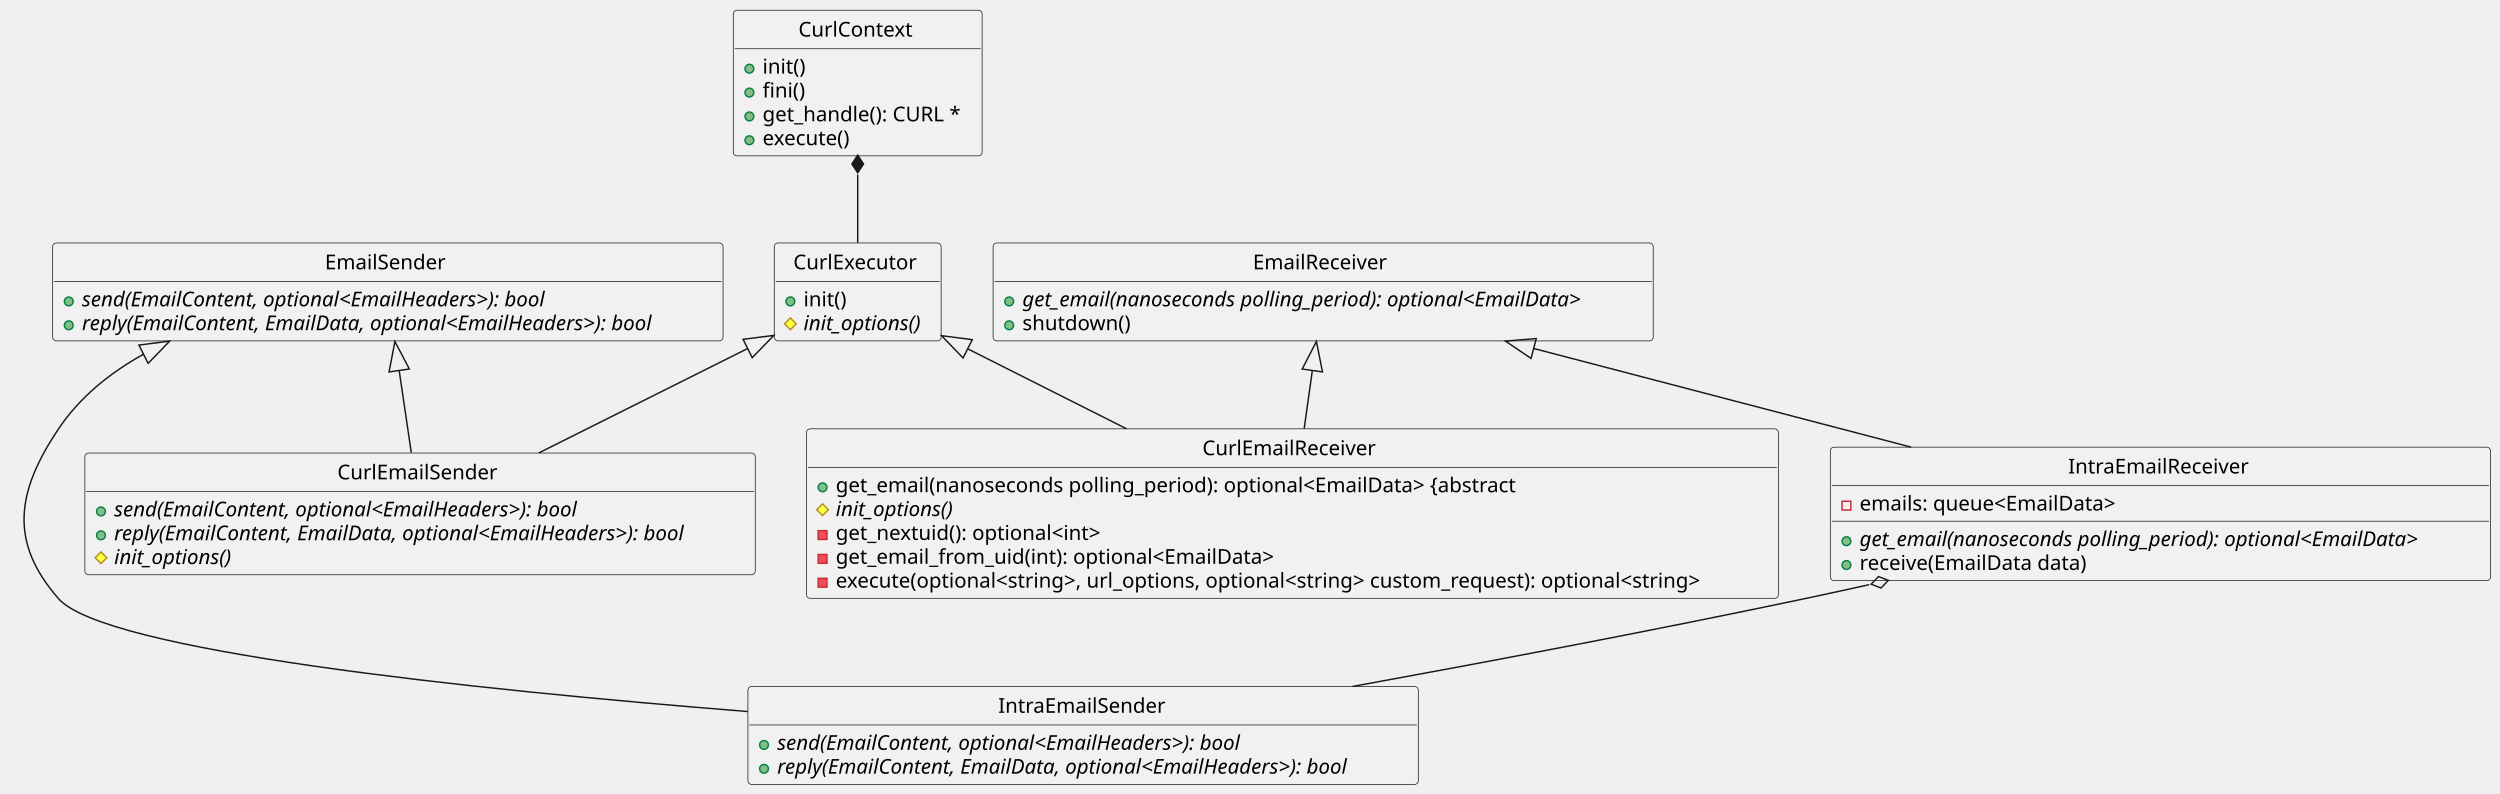
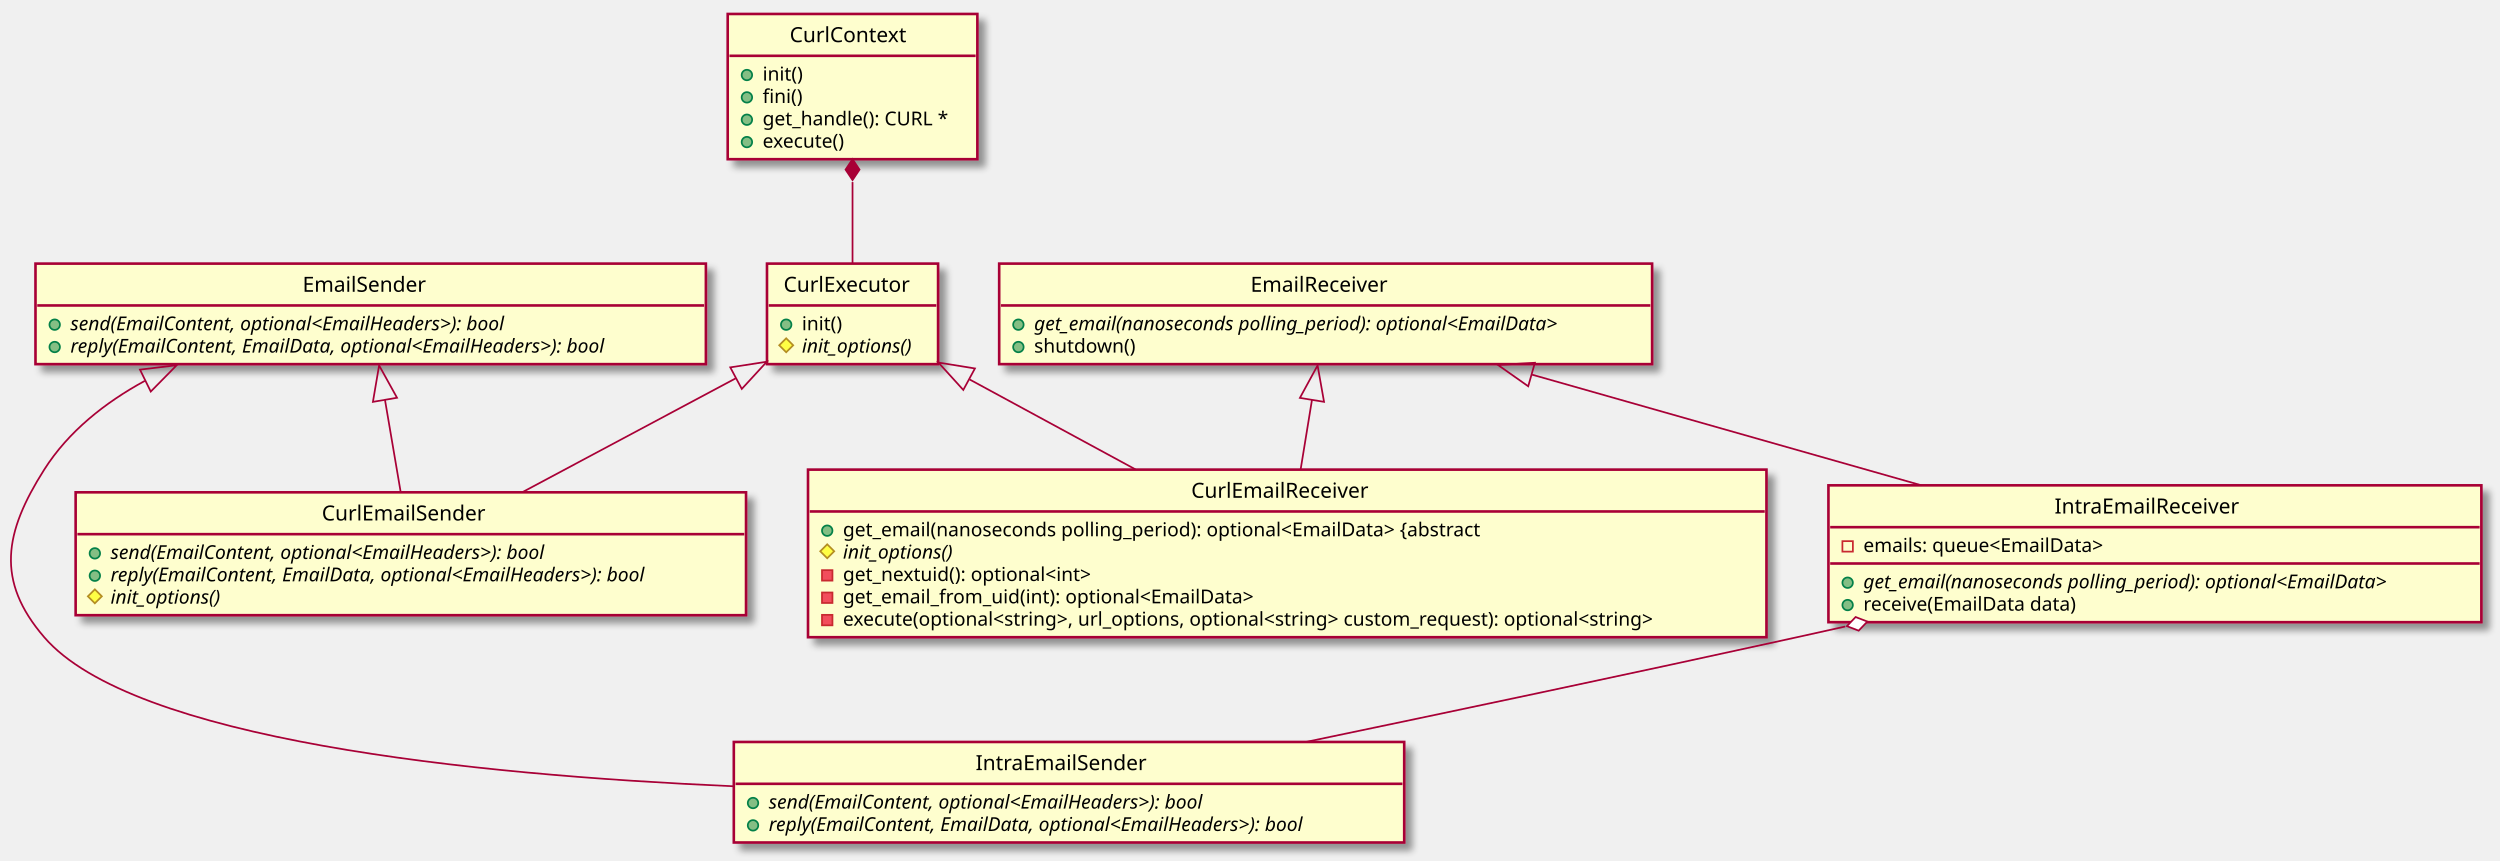
- <svg xmlns="http://www.w3.org/2000/svg" contentStyleType="text/css" height="542px" preserveAspectRatio="none" style="width:1708px;height:542px;background:#FFFFFF;" version="1.1" viewBox="0 0 1708 542" width="1708px" zoomAndPan="magnify">
-   <defs />
+ <svg xmlns="http://www.w3.org/2000/svg" contentScriptType="application/ecmascript" contentStyleType="text/css" height="493px" preserveAspectRatio="none" style="width:1432px;height:493px;" version="1.1" viewBox="0 0 1432 493" width="1432px" zoomAndPan="magnify">
+   <defs>
+     <filter height="300%" id="fcuzllj5cbez6" width="300%" x="-1" y="-1">
+       <feGaussianBlur result="blurOut" stdDeviation="2.0" />
+       <feColorMatrix in="blurOut" result="blurOut2" type="matrix" values="0 0 0 0 0 0 0 0 0 0 0 0 0 0 0 0 0 0 .4 0" />
+       <feOffset dx="4.0" dy="4.0" in="blurOut2" result="blurOut3" />
+       <feBlend in="SourceGraphic" in2="blurOut3" mode="normal" />
+     </filter>
+   </defs>
  <g>
-     <g id="elem_CurlContext">
-       <rect codeLine="7" fill="#F1F1F1" height="99.484" id="CurlContext" rx="2.5" ry="2.5" style="stroke:#181818;stroke-width:0.5;" width="170" x="500.98" y="7" />
-       <text fill="#000000" font-family="sans-serif" font-size="14" lengthAdjust="spacing" textLength="81" x="545.48" y="24.995">CurlContext</text>
-       <line style="stroke:#181818;stroke-width:0.5;" x1="501.98" x2="669.98" y1="33.297" y2="33.297" />
-       <ellipse cx="511.98" cy="46.945" fill="#84BE84" rx="3" ry="3" style="stroke:#038048;stroke-width:1.0;" />
-       <text fill="#000000" font-family="sans-serif" font-size="14" lengthAdjust="spacing" textLength="30" x="520.98" y="50.292">init()</text>
-       <ellipse cx="511.98" cy="63.242" fill="#84BE84" rx="3" ry="3" style="stroke:#038048;stroke-width:1.0;" />
-       <text fill="#000000" font-family="sans-serif" font-size="14" lengthAdjust="spacing" textLength="29" x="520.98" y="66.589">fini()</text>
-       <ellipse cx="511.98" cy="79.539" fill="#84BE84" rx="3" ry="3" style="stroke:#038048;stroke-width:1.0;" />
-       <text fill="#000000" font-family="sans-serif" font-size="14" lengthAdjust="spacing" textLength="144" x="520.98" y="82.886">get_handle(): CURL *</text>
-       <ellipse cx="511.98" cy="95.836" fill="#84BE84" rx="3" ry="3" style="stroke:#038048;stroke-width:1.0;" />
-       <text fill="#000000" font-family="sans-serif" font-size="14" lengthAdjust="spacing" textLength="66" x="520.98" y="99.183">execute()</text>
-     </g>
-     <g id="elem_CurlExecutor">
-       <rect codeLine="14" fill="#F1F1F1" height="66.891" id="CurlExecutor" rx="2.5" ry="2.5" style="stroke:#181818;stroke-width:0.5;" width="114" x="528.98" y="166" />
-       <text fill="#000000" font-family="sans-serif" font-size="14" lengthAdjust="spacing" textLength="88" x="541.98" y="183.995">CurlExecutor</text>
-       <line style="stroke:#181818;stroke-width:0.5;" x1="529.98" x2="641.98" y1="192.297" y2="192.297" />
-       <ellipse cx="539.98" cy="205.945" fill="#84BE84" rx="3" ry="3" style="stroke:#038048;stroke-width:1.0;" />
-       <text fill="#000000" font-family="sans-serif" font-size="14" lengthAdjust="spacing" textLength="30" x="548.98" y="209.292">init()</text>
-       <polygon fill="#FFFF44" points="539.98,217.242,543.98,221.242,539.98,225.242,535.98,221.242" style="stroke:#B38D22;stroke-width:1.0;" />
-       <text fill="#000000" font-family="sans-serif" font-size="14" font-style="italic" lengthAdjust="spacing" textLength="88" x="548.98" y="225.589">init_options()</text>
-     </g>
-     <g id="elem_EmailSender">
-       <rect codeLine="21" fill="#F1F1F1" height="66.891" id="EmailSender" rx="2.5" ry="2.5" style="stroke:#181818;stroke-width:0.5;" width="458" x="35.98" y="166" />
-       <text fill="#000000" font-family="sans-serif" font-size="14" lengthAdjust="spacing" textLength="86" x="221.98" y="183.995">EmailSender</text>
-       <line style="stroke:#181818;stroke-width:0.5;" x1="36.98" x2="492.98" y1="192.297" y2="192.297" />
-       <ellipse cx="46.98" cy="205.945" fill="#84BE84" rx="3" ry="3" style="stroke:#038048;stroke-width:1.0;" />
-       <text fill="#000000" font-family="sans-serif" font-size="14" font-style="italic" lengthAdjust="spacing" textLength="356" x="55.98" y="209.292">send(EmailContent, optional&lt;EmailHeaders&gt;): bool</text>
-       <ellipse cx="46.98" cy="222.242" fill="#84BE84" rx="3" ry="3" style="stroke:#038048;stroke-width:1.0;" />
-       <text fill="#000000" font-family="sans-serif" font-size="14" font-style="italic" lengthAdjust="spacing" textLength="432" x="55.98" y="225.589">reply(EmailContent, EmailData, optional&lt;EmailHeaders&gt;): bool</text>
-     </g>
-     <g id="elem_CurlEmailSender">
-       <rect codeLine="26" fill="#F1F1F1" height="83.188" id="CurlEmailSender" rx="2.5" ry="2.5" style="stroke:#181818;stroke-width:0.5;" width="458" x="57.98" y="309.5" />
-       <text fill="#000000" font-family="sans-serif" font-size="14" lengthAdjust="spacing" textLength="113" x="230.48" y="327.495">CurlEmailSender</text>
-       <line style="stroke:#181818;stroke-width:0.5;" x1="58.98" x2="514.98" y1="335.797" y2="335.797" />
-       <ellipse cx="68.98" cy="349.445" fill="#84BE84" rx="3" ry="3" style="stroke:#038048;stroke-width:1.0;" />
-       <text fill="#000000" font-family="sans-serif" font-size="14" font-style="italic" lengthAdjust="spacing" textLength="356" x="77.98" y="352.792">send(EmailContent, optional&lt;EmailHeaders&gt;): bool</text>
-       <ellipse cx="68.98" cy="365.742" fill="#84BE84" rx="3" ry="3" style="stroke:#038048;stroke-width:1.0;" />
-       <text fill="#000000" font-family="sans-serif" font-size="14" font-style="italic" lengthAdjust="spacing" textLength="432" x="77.98" y="369.089">reply(EmailContent, EmailData, optional&lt;EmailHeaders&gt;): bool</text>
-       <polygon fill="#FFFF44" points="68.98,377.039,72.98,381.039,68.98,385.039,64.98,381.039" style="stroke:#B38D22;stroke-width:1.0;" />
-       <text fill="#000000" font-family="sans-serif" font-size="14" font-style="italic" lengthAdjust="spacing" textLength="88" x="77.98" y="385.386">init_options()</text>
-     </g>
-     <g id="elem_EmailReceiver">
-       <rect codeLine="35" fill="#F1F1F1" height="66.891" id="EmailReceiver" rx="2.5" ry="2.5" style="stroke:#181818;stroke-width:0.5;" width="451" x="678.48" y="166" />
-       <text fill="#000000" font-family="sans-serif" font-size="14" lengthAdjust="spacing" textLength="96" x="855.98" y="183.995">EmailReceiver</text>
-       <line style="stroke:#181818;stroke-width:0.5;" x1="679.48" x2="1128.48" y1="192.297" y2="192.297" />
-       <ellipse cx="689.48" cy="205.945" fill="#84BE84" rx="3" ry="3" style="stroke:#038048;stroke-width:1.0;" />
-       <text fill="#000000" font-family="sans-serif" font-size="14" font-style="italic" lengthAdjust="spacing" textLength="425" x="698.48" y="209.292">get_email(nanoseconds polling_period): optional&lt;EmailData&gt;</text>
-       <ellipse cx="689.48" cy="222.242" fill="#84BE84" rx="3" ry="3" style="stroke:#038048;stroke-width:1.0;" />
-       <text fill="#000000" font-family="sans-serif" font-size="14" lengthAdjust="spacing" textLength="79" x="698.48" y="225.589">shutdown()</text>
-     </g>
-     <g id="elem_CurlEmailReceiver">
-       <rect codeLine="39" fill="#F1F1F1" height="115.781" id="CurlEmailReceiver" rx="2.5" ry="2.5" style="stroke:#181818;stroke-width:0.5;" width="664" x="550.98" y="293" />
-       <text fill="#000000" font-family="sans-serif" font-size="14" lengthAdjust="spacing" textLength="123" x="821.48" y="310.995">CurlEmailReceiver</text>
-       <line style="stroke:#181818;stroke-width:0.5;" x1="551.98" x2="1213.98" y1="319.297" y2="319.297" />
-       <ellipse cx="561.98" cy="332.945" fill="#84BE84" rx="3" ry="3" style="stroke:#038048;stroke-width:1.0;" />
-       <text fill="#000000" font-family="sans-serif" font-size="14" lengthAdjust="spacing" textLength="496" x="570.98" y="336.292">get_email(nanoseconds polling_period): optional&lt;EmailData&gt; {abstract</text>
-       <polygon fill="#FFFF44" points="561.98,344.242,565.98,348.242,561.98,352.242,557.98,348.242" style="stroke:#B38D22;stroke-width:1.0;" />
-       <text fill="#000000" font-family="sans-serif" font-size="14" font-style="italic" lengthAdjust="spacing" textLength="88" x="570.98" y="352.589">init_options()</text>
-       <rect fill="#F24D5C" height="6" style="stroke:#C82930;stroke-width:1.0;" width="6" x="558.98" y="362.539" />
-       <text fill="#000000" font-family="sans-serif" font-size="14" lengthAdjust="spacing" textLength="196" x="570.98" y="368.886">get_nextuid(): optional&lt;int&gt;</text>
-       <rect fill="#F24D5C" height="6" style="stroke:#C82930;stroke-width:1.0;" width="6" x="558.98" y="378.836" />
-       <text fill="#000000" font-family="sans-serif" font-size="14" lengthAdjust="spacing" textLength="315" x="570.98" y="385.183">get_email_from_uid(int): optional&lt;EmailData&gt;</text>
-       <rect fill="#F24D5C" height="6" style="stroke:#C82930;stroke-width:1.0;" width="6" x="558.98" y="395.133" />
-       <text fill="#000000" font-family="sans-serif" font-size="14" lengthAdjust="spacing" textLength="638" x="570.98" y="401.479">execute(optional&lt;string&gt;, url_options, optional&lt;string&gt; custom_request): optional&lt;string&gt;</text>
-     </g>
-     <g id="elem_IntraEmailReceiver">
-       <rect codeLine="50" fill="#F1F1F1" height="91.188" id="IntraEmailReceiver" rx="2.5" ry="2.5" style="stroke:#181818;stroke-width:0.5;" width="451" x="1250.48" y="305.5" />
-       <text fill="#000000" font-family="sans-serif" font-size="14" lengthAdjust="spacing" textLength="126" x="1412.98" y="323.495">IntraEmailReceiver</text>
-       <line style="stroke:#181818;stroke-width:0.5;" x1="1251.48" x2="1700.48" y1="331.797" y2="331.797" />
-       <rect fill="none" height="6" style="stroke:#C82930;stroke-width:1.0;" width="6" x="1258.48" y="342.445" />
-       <text fill="#000000" font-family="sans-serif" font-size="14" lengthAdjust="spacing" textLength="190" x="1270.48" y="348.792">emails: queue&lt;EmailData&gt;</text>
-       <line style="stroke:#181818;stroke-width:0.5;" x1="1251.48" x2="1700.48" y1="356.094" y2="356.094" />
-       <ellipse cx="1261.48" cy="369.742" fill="#84BE84" rx="3" ry="3" style="stroke:#038048;stroke-width:1.0;" />
-       <text fill="#000000" font-family="sans-serif" font-size="14" font-style="italic" lengthAdjust="spacing" textLength="425" x="1270.48" y="373.089">get_email(nanoseconds polling_period): optional&lt;EmailData&gt;</text>
-       <ellipse cx="1261.48" cy="386.039" fill="#84BE84" rx="3" ry="3" style="stroke:#038048;stroke-width:1.0;" />
-       <text fill="#000000" font-family="sans-serif" font-size="14" lengthAdjust="spacing" textLength="162" x="1270.48" y="389.386">receive(EmailData data)</text>
-     </g>
-     <g id="elem_IntraEmailSender">
-       <rect codeLine="57" fill="#F1F1F1" height="66.891" id="IntraEmailSender" rx="2.5" ry="2.5" style="stroke:#181818;stroke-width:0.5;" width="458" x="510.98" y="469" />
-       <text fill="#000000" font-family="sans-serif" font-size="14" lengthAdjust="spacing" textLength="116" x="681.98" y="486.995">IntraEmailSender</text>
-       <line style="stroke:#181818;stroke-width:0.5;" x1="511.98" x2="967.98" y1="495.297" y2="495.297" />
-       <ellipse cx="521.98" cy="508.945" fill="#84BE84" rx="3" ry="3" style="stroke:#038048;stroke-width:1.0;" />
-       <text fill="#000000" font-family="sans-serif" font-size="14" font-style="italic" lengthAdjust="spacing" textLength="356" x="530.98" y="512.292">send(EmailContent, optional&lt;EmailHeaders&gt;): bool</text>
-       <ellipse cx="521.98" cy="525.242" fill="#84BE84" rx="3" ry="3" style="stroke:#038048;stroke-width:1.0;" />
-       <text fill="#000000" font-family="sans-serif" font-size="14" font-style="italic" lengthAdjust="spacing" textLength="432" x="530.98" y="528.589">reply(EmailContent, EmailData, optional&lt;EmailHeaders&gt;): bool</text>
-     </g>
-     <g id="link_CurlContext_CurlExecutor">
-       <path codeLine="18" d="M585.98,119.28 C585.98,135.32 585.98,151.98 585.98,165.85 " fill="none" id="CurlContext-backto-CurlExecutor" style="stroke:#181818;stroke-width:1.0;" />
-       <polygon fill="#181818" points="585.98,106.02,581.98,112.02,585.98,118.02,589.98,112.02,585.98,106.02" style="stroke:#181818;stroke-width:1.0;" />
-     </g>
-     <g id="link_EmailSender_CurlEmailSender">
-       <path codeLine="31" d="M272.75,253.33 C275.46,271.7 278.45,292.02 280.99,309.26 " fill="none" id="EmailSender-backto-CurlEmailSender" style="stroke:#181818;stroke-width:1.0;" />
-       <polygon fill="none" points="265.8,254.11,269.81,233.31,279.65,252.08,265.8,254.11" style="stroke:#181818;stroke-width:1.0;" />
-     </g>
-     <g id="link_CurlExecutor_CurlEmailSender">
-       <path codeLine="32" d="M510.51,238.24 C467.06,259.96 412.46,287.26 368.09,309.44 " fill="none" id="CurlExecutor-backto-CurlEmailSender" style="stroke:#181818;stroke-width:1.0;" />
-       <polygon fill="none" points="507.67,231.83,528.68,229.15,513.93,244.35,507.67,231.83" style="stroke:#181818;stroke-width:1.0;" />
-     </g>
-     <g id="link_EmailReceiver_CurlEmailReceiver">
-       <path codeLine="46" d="M896.53,253.57 C894.74,266.3 892.82,279.95 891.01,292.86 " fill="none" id="EmailReceiver-backto-CurlEmailReceiver" style="stroke:#181818;stroke-width:1.0;" />
-       <polygon fill="none" points="889.66,252.14,899.37,233.31,903.52,254.09,889.66,252.14" style="stroke:#181818;stroke-width:1.0;" />
-     </g>
-     <g id="link_CurlExecutor_CurlEmailReceiver">
-       <path codeLine="47" d="M661.28,238.4 C694.14,254.94 733.36,274.69 769.63,292.94 " fill="none" id="CurlExecutor-backto-CurlEmailReceiver" style="stroke:#181818;stroke-width:1.0;" />
-       <polygon fill="none" points="657.96,244.57,643.25,229.33,664.26,232.06,657.96,244.57" style="stroke:#181818;stroke-width:1.0;" />
-     </g>
-     <g id="link_EmailReceiver_IntraEmailReceiver">
-       <path codeLine="55" d="M1047.93,238.12 C1126.24,258.59 1223.59,284.03 1305.66,305.48 " fill="none" id="EmailReceiver-backto-IntraEmailReceiver" style="stroke:#181818;stroke-width:1.0;" />
-       <polygon fill="none" points="1046.03,244.86,1028.45,233.03,1049.57,231.32,1046.03,244.86" style="stroke:#181818;stroke-width:1.0;" />
-     </g>
-     <g id="link_EmailSender_IntraEmailSender">
-       <path codeLine="61" d="M98.02,242.02 C75.11,254.73 54.5,271.33 39.98,293 C11.28,335.83 6,370.23 39.98,409 C71.14,444.55 318.89,470.84 510.91,486.13 " fill="none" id="EmailSender-backto-IntraEmailSender" style="stroke:#181818;stroke-width:1.0;" />
-       <polygon fill="none" points="94.92,235.75,115.93,233.04,101.2,248.26,94.92,235.75" style="stroke:#181818;stroke-width:1.0;" />
-     </g>
-     <g id="link_IntraEmailReceiver_IntraEmailSender">
-       <path codeLine="62" d="M1277.01,399.44 C1262.13,402.75 1247.33,405.97 1232.98,409 C1131.16,430.48 1016.97,452.07 924.15,468.97 " fill="none" id="IntraEmailReceiver-backto-IntraEmailSender" style="stroke:#181818;stroke-width:1.0;" />
-       <polygon fill="none" points="1290.1,396.5,1283.37,393.909,1278.39,399.124,1285.12,401.715,1290.1,396.5" style="stroke:#181818;stroke-width:1.0;" />
-     </g>
+     <rect fill="#FEFECE" filter="url(#fcuzllj5cbez6)" height="83.188" id="CurlContext" style="stroke: #A80036; stroke-width: 1.5;" width="143" x="416.83" y="8" />
+     <text fill="#000000" font-family="sans-serif" font-size="12" lengthAdjust="spacingAndGlyphs" textLength="72" x="452.33" y="24.139">CurlContext</text>
+     <line style="stroke: #A80036; stroke-width: 1.5;" x1="417.83" x2="558.83" y1="31.969" y2="31.969" />
+     <ellipse cx="427.83" cy="42.969" fill="#84BE84" rx="3" ry="3" style="stroke: #038048; stroke-width: 1.0;" />
+     <text fill="#000000" font-family="sans-serif" font-size="11" lengthAdjust="spacingAndGlyphs" textLength="25" x="436.83" y="46.179">init()</text>
+     <ellipse cx="427.83" cy="55.773" fill="#84BE84" rx="3" ry="3" style="stroke: #038048; stroke-width: 1.0;" />
+     <text fill="#000000" font-family="sans-serif" font-size="11" lengthAdjust="spacingAndGlyphs" textLength="25" x="436.83" y="58.984">fini()</text>
+     <ellipse cx="427.83" cy="68.578" fill="#84BE84" rx="3" ry="3" style="stroke: #038048; stroke-width: 1.0;" />
+     <text fill="#000000" font-family="sans-serif" font-size="11" lengthAdjust="spacingAndGlyphs" textLength="117" x="436.83" y="71.789">get_handle(): CURL *</text>
+     <ellipse cx="427.83" cy="81.383" fill="#84BE84" rx="3" ry="3" style="stroke: #038048; stroke-width: 1.0;" />
+     <text fill="#000000" font-family="sans-serif" font-size="11" lengthAdjust="spacingAndGlyphs" textLength="52" x="436.83" y="84.593">execute()</text>
+     <rect fill="#FEFECE" filter="url(#fcuzllj5cbez6)" height="57.578" id="CurlExecutor" style="stroke: #A80036; stroke-width: 1.5;" width="98" x="439.33" y="151" />
+     <text fill="#000000" font-family="sans-serif" font-size="12" lengthAdjust="spacingAndGlyphs" textLength="79" x="448.83" y="167.139">CurlExecutor</text>
+     <line style="stroke: #A80036; stroke-width: 1.5;" x1="440.33" x2="536.33" y1="174.969" y2="174.969" />
+     <ellipse cx="450.33" cy="185.969" fill="#84BE84" rx="3" ry="3" style="stroke: #038048; stroke-width: 1.0;" />
+     <text fill="#000000" font-family="sans-serif" font-size="11" lengthAdjust="spacingAndGlyphs" textLength="25" x="459.33" y="189.179">init()</text>
+     <polygon fill="#FFFF44" points="450.33,193.773,454.33,197.773,450.33,201.773,446.33,197.773" style="stroke: #B38D22; stroke-width: 1.0;" />
+     <text fill="#000000" font-family="sans-serif" font-size="11" font-style="italic" lengthAdjust="spacingAndGlyphs" textLength="72" x="459.33" y="201.984">init_options()</text>
+     <rect fill="#FEFECE" filter="url(#fcuzllj5cbez6)" height="57.578" id="EmailSender" style="stroke: #A80036; stroke-width: 1.5;" width="384" x="20.33" y="151" />
+     <text fill="#000000" font-family="sans-serif" font-size="12" lengthAdjust="spacingAndGlyphs" textLength="78" x="173.33" y="167.139">EmailSender</text>
+     <line style="stroke: #A80036; stroke-width: 1.5;" x1="21.33" x2="403.33" y1="174.969" y2="174.969" />
+     <ellipse cx="31.33" cy="185.969" fill="#84BE84" rx="3" ry="3" style="stroke: #038048; stroke-width: 1.0;" />
+     <text fill="#000000" font-family="sans-serif" font-size="11" font-style="italic" lengthAdjust="spacingAndGlyphs" textLength="291" x="40.33" y="189.179">send(EmailContent, optional&lt;EmailHeaders&gt;): bool</text>
+     <ellipse cx="31.33" cy="198.773" fill="#84BE84" rx="3" ry="3" style="stroke: #038048; stroke-width: 1.0;" />
+     <text fill="#000000" font-family="sans-serif" font-size="11" font-style="italic" lengthAdjust="spacingAndGlyphs" textLength="358" x="40.33" y="201.984">reply(EmailContent, EmailData, optional&lt;EmailHeaders&gt;): bool</text>
+     <rect fill="#FEFECE" filter="url(#fcuzllj5cbez6)" height="70.383" id="CurlEmailSender" style="stroke: #A80036; stroke-width: 1.5;" width="384" x="43.33" y="282" />
+     <text fill="#000000" font-family="sans-serif" font-size="12" lengthAdjust="spacingAndGlyphs" textLength="102" x="184.33" y="298.139">CurlEmailSender</text>
+     <line style="stroke: #A80036; stroke-width: 1.5;" x1="44.33" x2="426.33" y1="305.969" y2="305.969" />
+     <ellipse cx="54.33" cy="316.969" fill="#84BE84" rx="3" ry="3" style="stroke: #038048; stroke-width: 1.0;" />
+     <text fill="#000000" font-family="sans-serif" font-size="11" font-style="italic" lengthAdjust="spacingAndGlyphs" textLength="291" x="63.33" y="320.179">send(EmailContent, optional&lt;EmailHeaders&gt;): bool</text>
+     <ellipse cx="54.33" cy="329.773" fill="#84BE84" rx="3" ry="3" style="stroke: #038048; stroke-width: 1.0;" />
+     <text fill="#000000" font-family="sans-serif" font-size="11" font-style="italic" lengthAdjust="spacingAndGlyphs" textLength="358" x="63.33" y="332.984">reply(EmailContent, EmailData, optional&lt;EmailHeaders&gt;): bool</text>
+     <polygon fill="#FFFF44" points="54.33,337.578,58.33,341.578,54.33,345.578,50.33,341.578" style="stroke: #B38D22; stroke-width: 1.0;" />
+     <text fill="#000000" font-family="sans-serif" font-size="11" font-style="italic" lengthAdjust="spacingAndGlyphs" textLength="72" x="63.33" y="345.789">init_options()</text>
+     <rect fill="#FEFECE" filter="url(#fcuzllj5cbez6)" height="57.578" id="EmailReceiver" style="stroke: #A80036; stroke-width: 1.5;" width="374" x="572.33" y="151" />
+     <text fill="#000000" font-family="sans-serif" font-size="12" lengthAdjust="spacingAndGlyphs" textLength="86" x="716.33" y="167.139">EmailReceiver</text>
+     <line style="stroke: #A80036; stroke-width: 1.5;" x1="573.33" x2="945.33" y1="174.969" y2="174.969" />
+     <ellipse cx="583.33" cy="185.969" fill="#84BE84" rx="3" ry="3" style="stroke: #038048; stroke-width: 1.0;" />
+     <text fill="#000000" font-family="sans-serif" font-size="11" font-style="italic" lengthAdjust="spacingAndGlyphs" textLength="348" x="592.33" y="189.179">get_email(nanoseconds polling_period): optional&lt;EmailData&gt;</text>
+     <ellipse cx="583.33" cy="198.773" fill="#84BE84" rx="3" ry="3" style="stroke: #038048; stroke-width: 1.0;" />
+     <text fill="#000000" font-family="sans-serif" font-size="11" lengthAdjust="spacingAndGlyphs" textLength="63" x="592.33" y="201.984">shutdown()</text>
+     <rect fill="#FEFECE" filter="url(#fcuzllj5cbez6)" height="95.992" id="CurlEmailReceiver" style="stroke: #A80036; stroke-width: 1.5;" width="549" x="462.83" y="269" />
+     <text fill="#000000" font-family="sans-serif" font-size="12" lengthAdjust="spacingAndGlyphs" textLength="110" x="682.33" y="285.139">CurlEmailReceiver</text>
+     <line style="stroke: #A80036; stroke-width: 1.5;" x1="463.83" x2="1010.83" y1="292.969" y2="292.969" />
+     <ellipse cx="473.83" cy="303.969" fill="#84BE84" rx="3" ry="3" style="stroke: #038048; stroke-width: 1.0;" />
+     <text fill="#000000" font-family="sans-serif" font-size="11" lengthAdjust="spacingAndGlyphs" textLength="408" x="482.83" y="307.179">get_email(nanoseconds polling_period): optional&lt;EmailData&gt; {abstract</text>
+     <polygon fill="#FFFF44" points="473.83,311.773,477.83,315.773,473.83,319.773,469.83,315.773" style="stroke: #B38D22; stroke-width: 1.0;" />
+     <text fill="#000000" font-family="sans-serif" font-size="11" font-style="italic" lengthAdjust="spacingAndGlyphs" textLength="72" x="482.83" y="319.984">init_options()</text>
+     <rect fill="#F24D5C" height="6" style="stroke: #C82930; stroke-width: 1.0;" width="6" x="470.83" y="326.578" />
+     <text fill="#000000" font-family="sans-serif" font-size="11" lengthAdjust="spacingAndGlyphs" textLength="158" x="482.83" y="332.789">get_nextuid(): optional&lt;int&gt;</text>
+     <rect fill="#F24D5C" height="6" style="stroke: #C82930; stroke-width: 1.0;" width="6" x="470.83" y="339.383" />
+     <text fill="#000000" font-family="sans-serif" font-size="11" lengthAdjust="spacingAndGlyphs" textLength="261" x="482.83" y="345.593">get_email_from_uid(int): optional&lt;EmailData&gt;</text>
+     <rect fill="#F24D5C" height="6" style="stroke: #C82930; stroke-width: 1.0;" width="6" x="470.83" y="352.188" />
+     <text fill="#000000" font-family="sans-serif" font-size="11" lengthAdjust="spacingAndGlyphs" textLength="523" x="482.83" y="358.398">execute(optional&lt;string&gt;, url_options, optional&lt;string&gt; custom_request): optional&lt;string&gt;</text>
+     <rect fill="#FEFECE" filter="url(#fcuzllj5cbez6)" height="78.383" id="IntraEmailReceiver" style="stroke: #A80036; stroke-width: 1.5;" width="374" x="1047.33" y="278" />
+     <text fill="#000000" font-family="sans-serif" font-size="12" lengthAdjust="spacingAndGlyphs" textLength="115" x="1176.83" y="294.139">IntraEmailReceiver</text>
+     <line style="stroke: #A80036; stroke-width: 1.5;" x1="1048.33" x2="1420.33" y1="301.969" y2="301.969" />
+     <rect fill="none" height="6" style="stroke: #C82930; stroke-width: 1.0;" width="6" x="1055.33" y="309.969" />
+     <text fill="#000000" font-family="sans-serif" font-size="11" lengthAdjust="spacingAndGlyphs" textLength="156" x="1067.33" y="316.179">emails: queue&lt;EmailData&gt;</text>
+     <line style="stroke: #A80036; stroke-width: 1.5;" x1="1048.33" x2="1420.33" y1="322.773" y2="322.773" />
+     <ellipse cx="1058.33" cy="333.773" fill="#84BE84" rx="3" ry="3" style="stroke: #038048; stroke-width: 1.0;" />
+     <text fill="#000000" font-family="sans-serif" font-size="11" font-style="italic" lengthAdjust="spacingAndGlyphs" textLength="348" x="1067.33" y="336.984">get_email(nanoseconds polling_period): optional&lt;EmailData&gt;</text>
+     <ellipse cx="1058.33" cy="346.578" fill="#84BE84" rx="3" ry="3" style="stroke: #038048; stroke-width: 1.0;" />
+     <text fill="#000000" font-family="sans-serif" font-size="11" lengthAdjust="spacingAndGlyphs" textLength="135" x="1067.33" y="349.789">receive(EmailData data)</text>
+     <rect fill="#FEFECE" filter="url(#fcuzllj5cbez6)" height="57.578" id="IntraEmailSender" style="stroke: #A80036; stroke-width: 1.5;" width="384" x="420.33" y="425" />
+     <text fill="#000000" font-family="sans-serif" font-size="12" lengthAdjust="spacingAndGlyphs" textLength="107" x="558.83" y="441.139">IntraEmailSender</text>
+     <line style="stroke: #A80036; stroke-width: 1.5;" x1="421.33" x2="803.33" y1="448.969" y2="448.969" />
+     <ellipse cx="431.33" cy="459.969" fill="#84BE84" rx="3" ry="3" style="stroke: #038048; stroke-width: 1.0;" />
+     <text fill="#000000" font-family="sans-serif" font-size="11" font-style="italic" lengthAdjust="spacingAndGlyphs" textLength="291" x="440.33" y="463.179">send(EmailContent, optional&lt;EmailHeaders&gt;): bool</text>
+     <ellipse cx="431.33" cy="472.773" fill="#84BE84" rx="3" ry="3" style="stroke: #038048; stroke-width: 1.0;" />
+     <text fill="#000000" font-family="sans-serif" font-size="11" font-style="italic" lengthAdjust="spacingAndGlyphs" textLength="358" x="440.33" y="475.984">reply(EmailContent, EmailData, optional&lt;EmailHeaders&gt;): bool</text>
+     <path d="M488.33,104.29 C488.33,120.27 488.33,137.14 488.33,150.8 " fill="none" id="CurlContext&lt;-CurlExecutor" style="stroke: #A80036; stroke-width: 1.0;" />
+     <polygon fill="#A80036" points="488.33,91.16,484.33,97.16,488.33,103.16,492.33,97.16,488.33,91.16" style="stroke: #A80036; stroke-width: 1.0;" />
+     <path d="M220.53,229.14 C223.48,246.44 226.74,265.6 229.45,281.51 " fill="none" id="EmailSender&lt;-CurlEmailSender" style="stroke: #A80036; stroke-width: 1.0;" />
+     <polygon fill="none" points="213.61,230.19,217.15,209.3,227.41,227.84,213.61,230.19" style="stroke: #A80036; stroke-width: 1.0;" />
+     <path d="M421.48,216.67 C383.62,236.87 336.5,262.01 299.14,281.95 " fill="none" id="CurlExecutor&lt;-CurlEmailSender" style="stroke: #A80036; stroke-width: 1.0;" />
+     <polygon fill="none" points="418.3,210.43,439.24,207.19,424.9,222.78,418.3,210.43" style="stroke: #A80036; stroke-width: 1.0;" />
+     <path d="M751.49,229.08 C749.38,242.02 747.11,255.99 745.01,268.87 " fill="none" id="EmailReceiver&lt;-CurlEmailReceiver" style="stroke: #A80036; stroke-width: 1.0;" />
+     <polygon fill="none" points="744.59,227.91,754.71,209.3,758.41,230.17,744.59,227.91" style="stroke: #A80036; stroke-width: 1.0;" />
+     <path d="M555.4,217.36 C584.62,233.21 619.26,251.99 650.43,268.89 " fill="none" id="CurlExecutor&lt;-CurlEmailReceiver" style="stroke: #A80036; stroke-width: 1.0;" />
+     <polygon fill="none" points="551.77,223.36,537.52,207.67,558.44,211.05,551.77,223.36" style="stroke: #A80036; stroke-width: 1.0;" />
+     <path d="M877.55,214.6 C945.26,233.85 1030.46,258.06 1100.61,278 " fill="none" id="EmailReceiver&lt;-IntraEmailReceiver" style="stroke: #A80036; stroke-width: 1.0;" />
+     <polygon fill="none" points="875.36,221.26,858.03,209.05,879.19,207.79,875.36,221.26" style="stroke: #A80036; stroke-width: 1.0;" />
+     <path d="M82.99,218.14 C60.11,230.61 39.2,247.14 25.33,269 C2.46,305.02 -2.52,332.67 25.33,365 C75.8,423.61 268.95,443.74 420.07,450.37 " fill="none" id="EmailSender&lt;-IntraEmailSender" style="stroke: #A80036; stroke-width: 1.0;" />
+     <polygon fill="none" points="80.18,211.72,101.22,209.19,86.35,224.29,80.18,211.72" style="stroke: #A80036; stroke-width: 1.0;" />
+     <path d="M1056.88,358.88 C1047.56,360.97 1038.34,363.02 1029.33,365 C935.57,385.64 829.73,407.96 748.14,424.96 " fill="none" id="IntraEmailReceiver&lt;-IntraEmailSender" style="stroke: #A80036; stroke-width: 1.0;" />
+     <polygon fill="#FFFFFF" points="1069.62,356.02,1062.888,353.436,1057.913,358.657,1064.646,361.241,1069.62,356.02" style="stroke: #A80036; stroke-width: 1.0;" />
  </g>
</svg>
